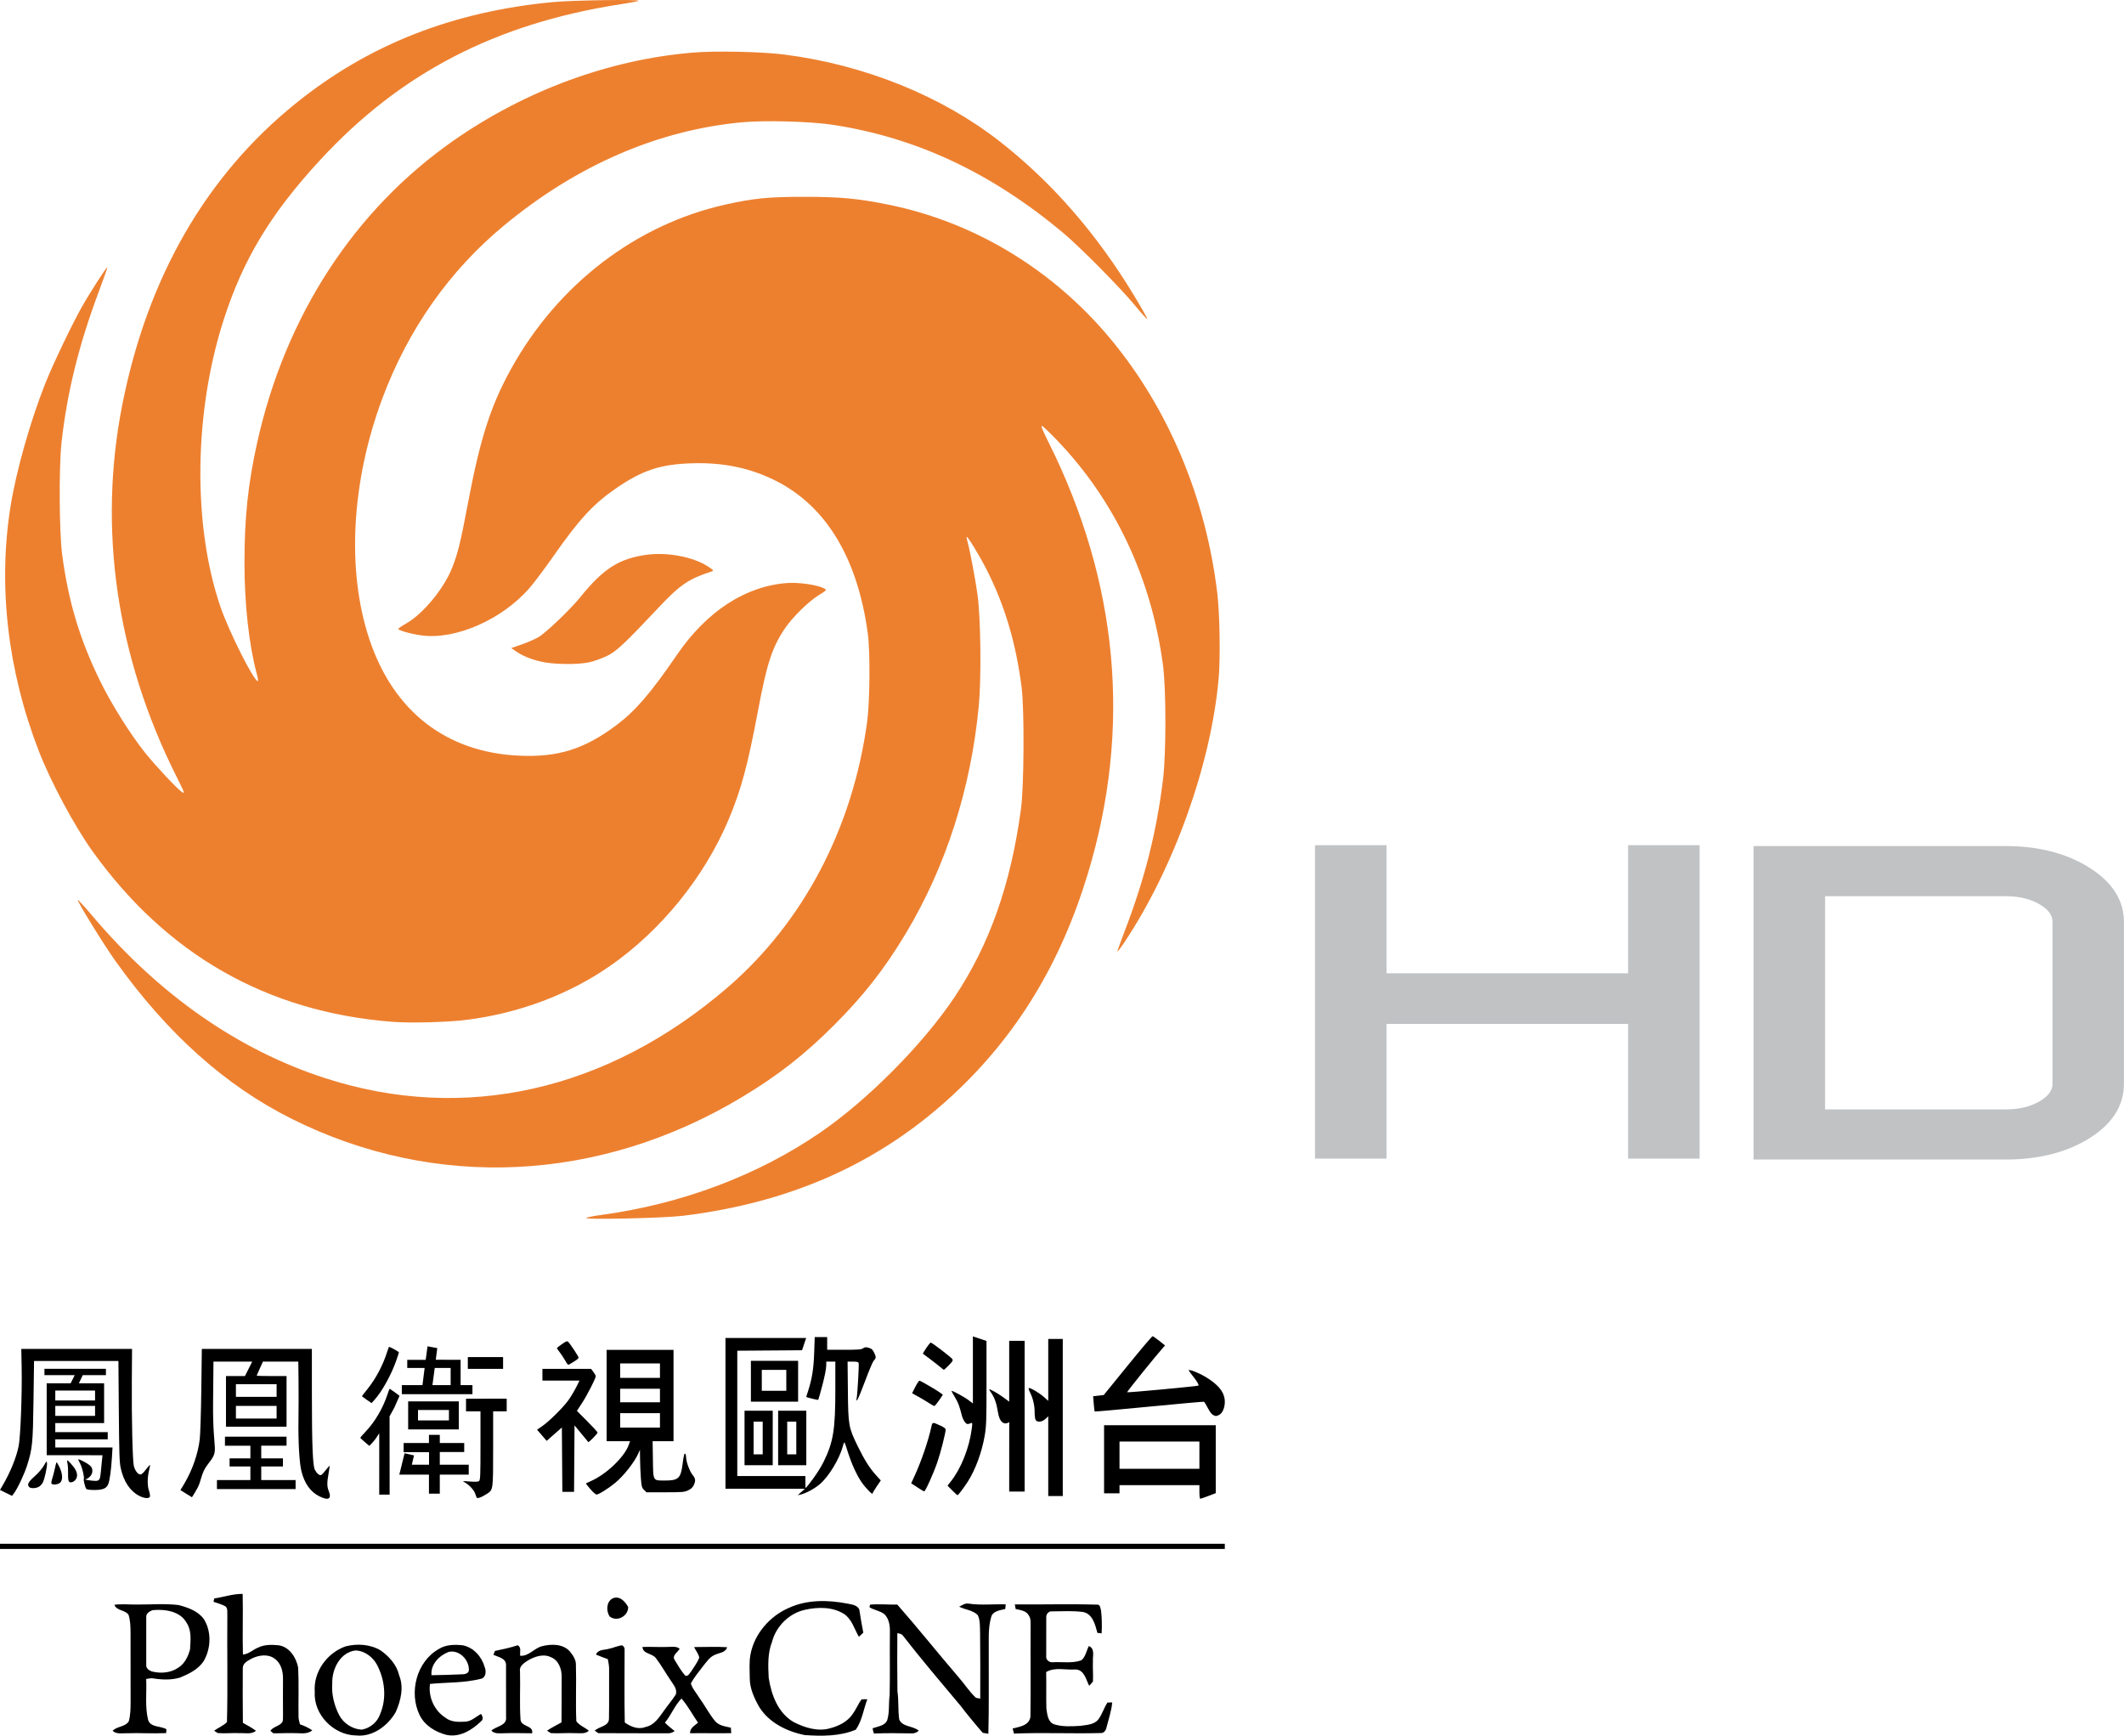
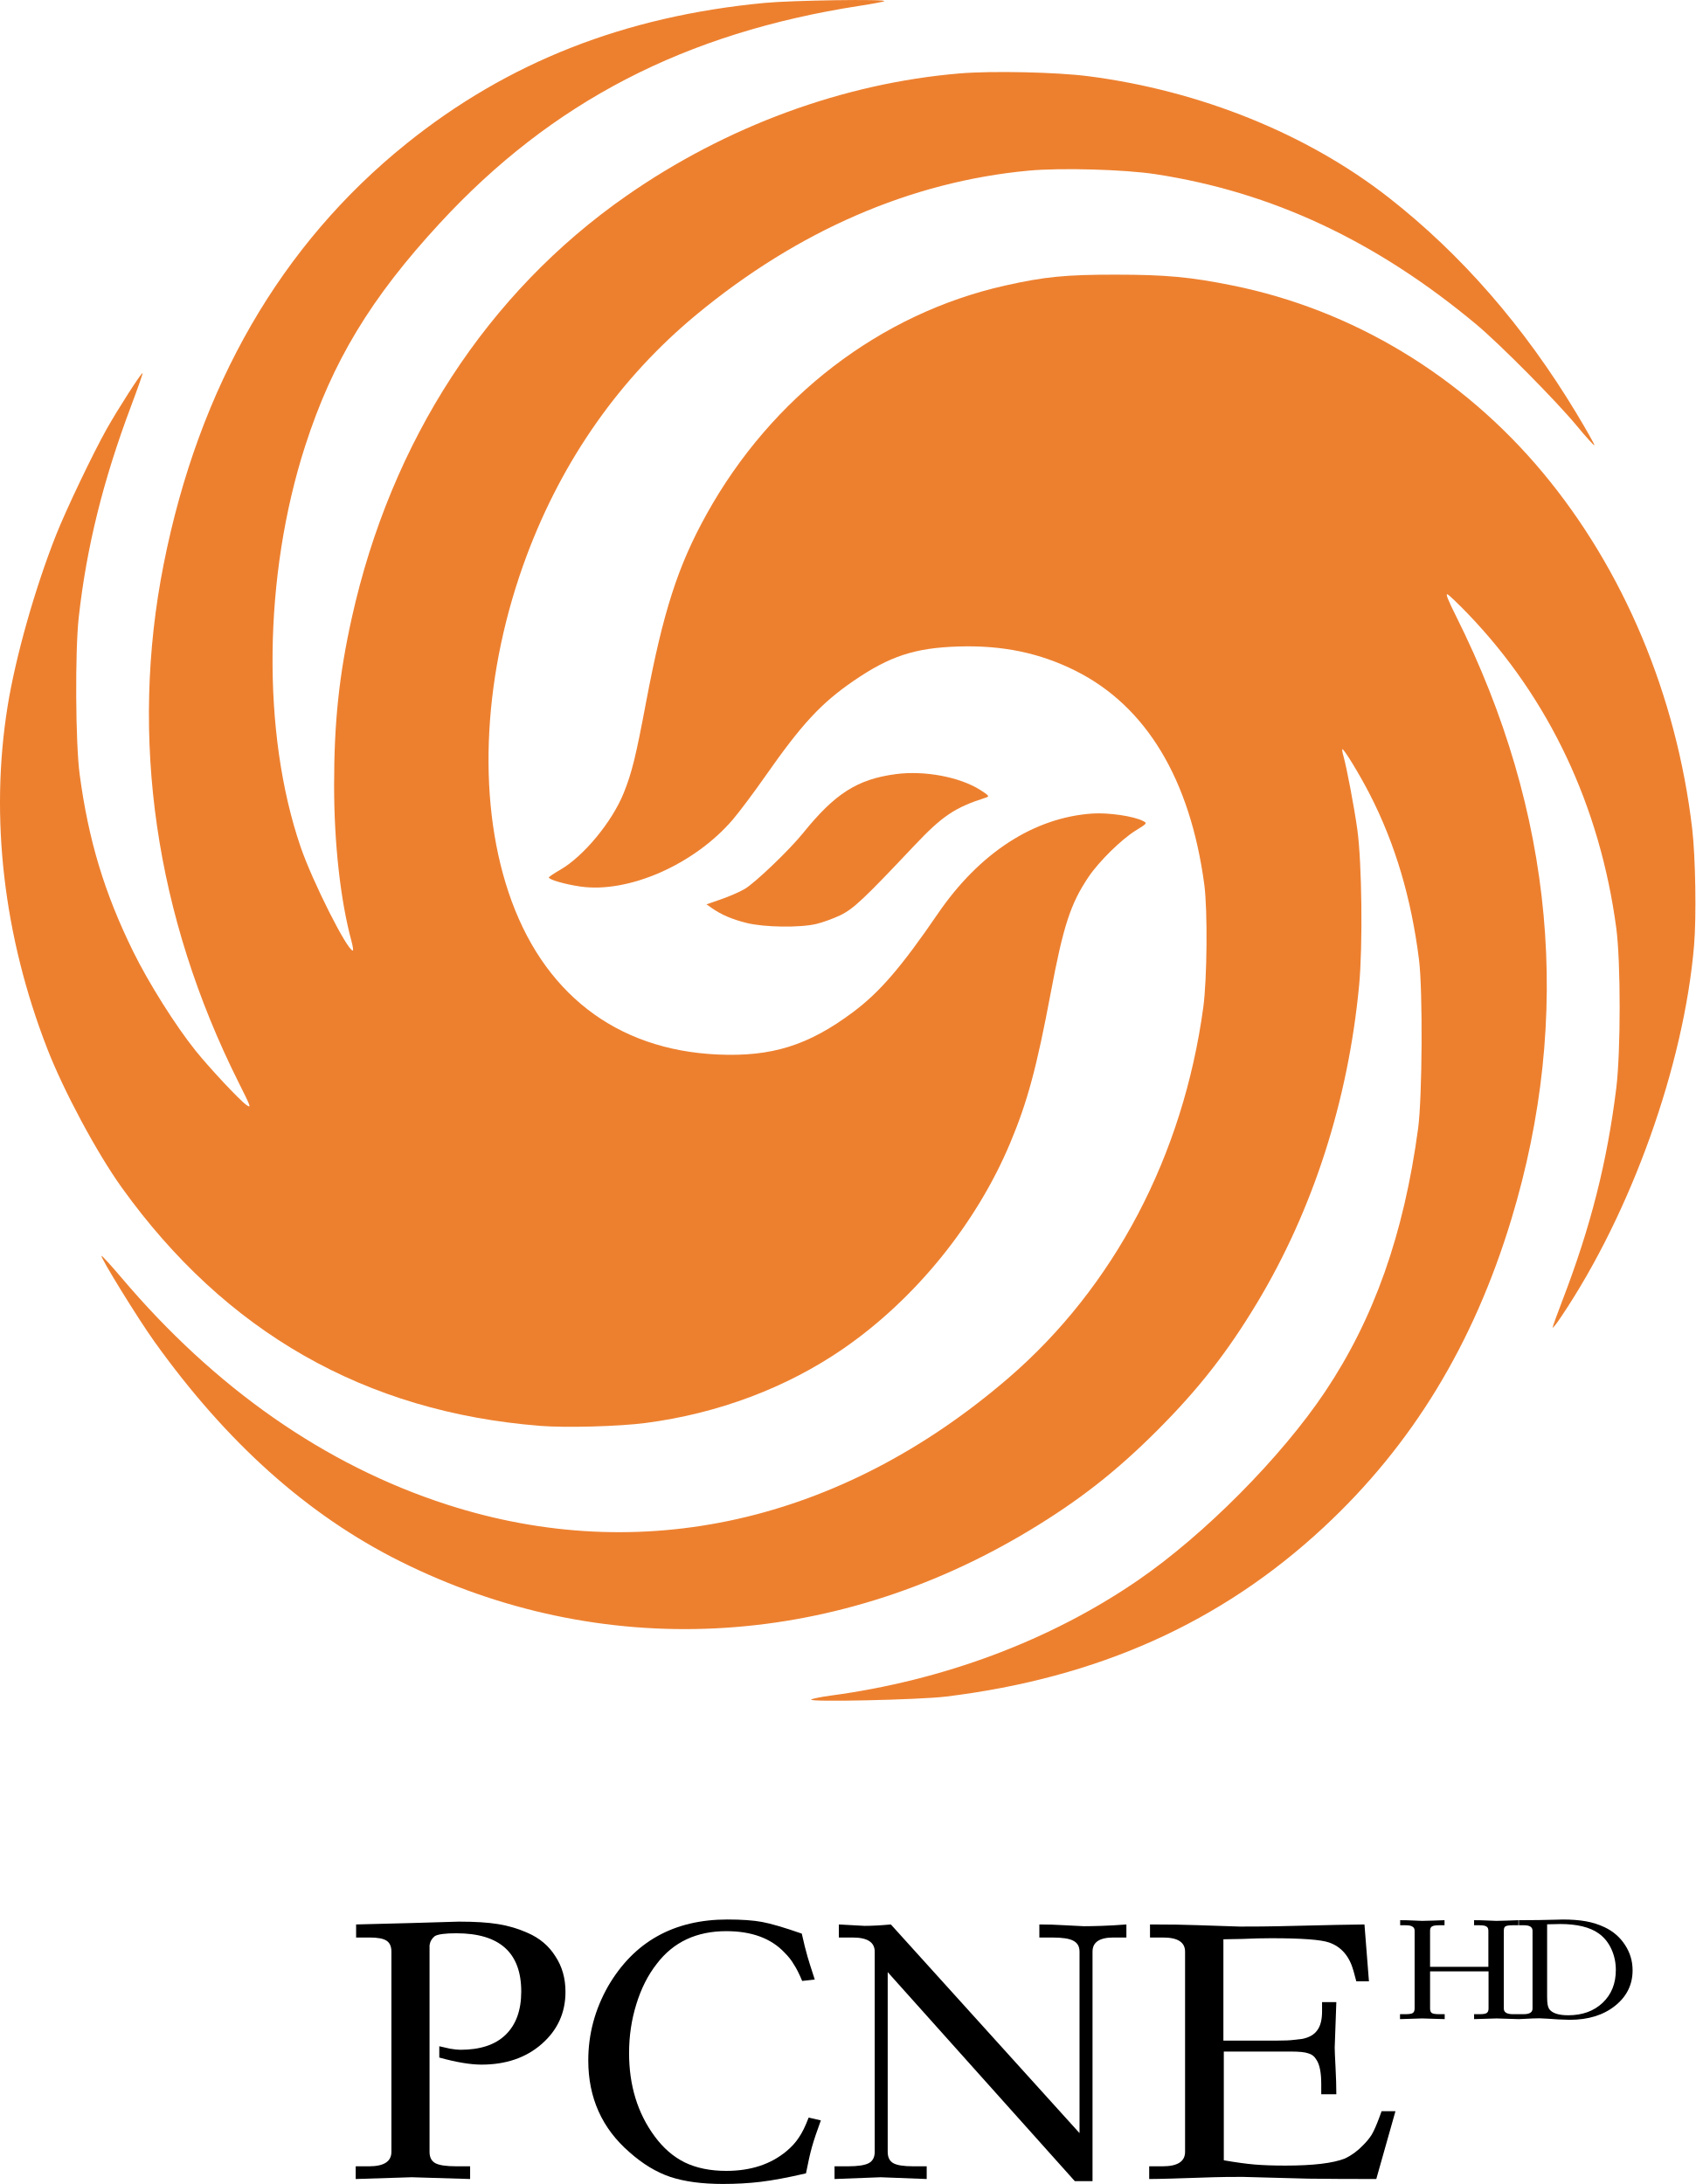
- <svg xmlns="http://www.w3.org/2000/svg" width="1576.7" height="1288.2" version="1.0" viewBox="0 0 1576.7 1288.2">
-   <g transform="matrix(10.258 0 0 10.258 -7.0016 -26.495)" fill="#ed802f">
+ <svg xmlns="http://www.w3.org/2000/svg" width="620.91" height="800" version="1.0" viewBox="0 0 620.91 800">
+   <g transform="matrix(7.0645 0 0 7.0645 -7.4459 -18.246)" fill="#ed802f">
    <path d="m43.11 90.702c0.078-0.047 0.528-0.137 0.999-0.2 5.865-0.786 11.393-2.859 15.935-5.978 3.44-2.361 7.429-6.381 9.7-9.775 2.541-3.796 4.088-8.174 4.825-13.652 0.218-1.618 0.248-7.156 0.047-8.752-0.402-3.202-1.234-6.002-2.545-8.565-0.523-1.023-1.369-2.412-1.431-2.349-0.019 0.019 0.008 0.181 0.06 0.361 0.166 0.578 0.562 2.672 0.718 3.799 0.239 1.728 0.288 6.038 0.093 8.086-0.568 5.969-2.382 11.617-5.282 16.448-1.539 2.563-3.045 4.488-5.184 6.627-2.134 2.134-4.048 3.632-6.627 5.187-10.301 6.209-22.218 6.793-32.62 1.599-4.799-2.397-9-6.156-12.753-11.411-0.853-1.195-2.8-4.354-2.728-4.426 0.023-0.023 0.486 0.484 1.03 1.126 4.865 5.748 10.567 9.726 16.861 11.764 10.075 3.261 20.433 0.929 29.122-6.556 5.479-4.72 9.053-11.518 10.102-19.214 0.2-1.472 0.23-5.053 0.053-6.374-0.732-5.459-3.008-9.242-6.662-11.077-1.859-0.933-3.804-1.338-6.085-1.266-2.256 0.071-3.558 0.498-5.428 1.779-1.683 1.153-2.69 2.239-4.574 4.934-0.588 0.842-1.348 1.856-1.687 2.254-1.994 2.337-5.422 3.843-7.919 3.478-0.786-0.115-1.628-0.358-1.623-0.468 0.002-0.034 0.261-0.211 0.578-0.392 1.219-0.698 2.705-2.496 3.308-4.002 0.419-1.047 0.618-1.855 1.151-4.682 0.891-4.722 1.651-7.081 3.148-9.776 3.375-6.076 9.007-10.389 15.459-11.838 2.051-0.461 3.149-0.569 5.75-0.567 2.592 0.002 3.855 0.119 6.046 0.561 6.231 1.258 11.899 4.678 16.091 9.709 4.194 5.035 6.927 11.551 7.739 18.451 0.173 1.473 0.224 4.568 0.099 6.05-0.524 6.215-3.259 13.863-6.885 19.255-0.246 0.366-0.447 0.622-0.447 0.57s0.23-0.694 0.512-1.426c1.458-3.792 2.312-7.16 2.786-10.988 0.233-1.881 0.234-6.539 0.002-8.286-0.839-6.316-3.474-11.912-7.67-16.286-0.494-0.514-0.977-0.978-1.073-1.03-0.124-0.066 0.004 0.266 0.434 1.124 5.09 10.171 6.06 20.749 2.866 31.283-1.966 6.485-5.139 11.695-9.719 15.956-5.325 4.954-11.711 7.819-19.58 8.784-1.387 0.17-7.234 0.298-6.992 0.153z" />
    <path d="m29.03 76.512c-9.039-0.719-16.285-4.851-21.664-12.353-1.288-1.797-3.007-5.001-3.861-7.199-2.267-5.831-2.982-11.99-2.059-17.743 0.41-2.559 1.422-6.137 2.515-8.895 0.524-1.323 1.9-4.205 2.62-5.489 0.572-1.019 1.813-2.954 1.864-2.904 0.019 0.019-0.247 0.779-0.589 1.69-1.461 3.883-2.319 7.35-2.721 10.984-0.195 1.767-0.167 6.526 0.049 8.134 0.458 3.417 1.282 6.147 2.774 9.183 0.799 1.627 2.19 3.838 3.23 5.135 0.721 0.899 2.272 2.558 2.629 2.812 0.275 0.196 0.255 0.137-0.382-1.135-4.334-8.652-5.676-17.908-3.898-26.888 1.825-9.215 6.077-16.582 12.597-21.821 5.253-4.222 11.294-6.596 18.543-7.288 1.433-0.137 6.337-0.21 6.22-0.092-0.029 0.029-0.603 0.137-1.276 0.241-9.064 1.402-15.962 4.976-21.782 11.288-3.571 3.873-5.554 7.157-6.966 11.537-2.166 6.717-2.258 14.877-0.235 20.787 0.612 1.787 2.418 5.375 2.706 5.375 0.035 0 0.002-0.225-0.072-0.499-0.57-2.11-0.898-5.056-0.898-8.07-3.24e-4 -3.27 0.258-5.717 0.918-8.687 2.038-9.18 7.032-16.855 14.231-21.874 5.185-3.615 11.243-5.842 17.278-6.351 1.678-0.141 5.023-0.069 6.677 0.145 5.798 0.749 11.349 2.993 15.566 6.291 3.766 2.946 7.025 6.691 9.732 11.184 0.537 0.891 0.956 1.639 0.933 1.662-0.023 0.023-0.443-0.44-0.931-1.031-1.058-1.278-3.976-4.222-5.178-5.226-5.204-4.344-10.608-6.877-16.646-7.801-1.616-0.247-4.91-0.339-6.581-0.183-6.097 0.57-11.96 3.114-17.222 7.471-3.939 3.262-6.919 7.492-8.784 12.467-2.261 6.033-2.614 12.49-0.954 17.467 1.74 5.218 5.566 8.189 10.849 8.424 2.797 0.125 4.699-0.47 7.003-2.19 1.391-1.038 2.501-2.325 4.41-5.115 2.158-3.152 4.973-4.979 7.998-5.189 0.839-0.058 2.158 0.135 2.638 0.386 0.221 0.116 0.214 0.126-0.375 0.49-0.746 0.46-1.911 1.607-2.453 2.412-0.932 1.386-1.306 2.534-1.958 6.005-0.728 3.877-1.208 5.657-2.101 7.787-1.753 4.183-4.922 8.091-8.645 10.661-2.946 2.033-6.498 3.369-10.263 3.859-1.386 0.181-4.136 0.255-5.481 0.148z" />
    <path d="m39.757 50.438c-0.74-0.182-1.319-0.43-1.812-0.778l-0.266-0.187 0.757-0.262c0.417-0.144 0.964-0.383 1.217-0.531 0.541-0.317 2.316-2.015 3.029-2.898 1.662-2.06 2.818-2.795 4.813-3.061 1.476-0.196 3.305 0.145 4.367 0.816 0.443 0.28 0.494 0.339 0.333 0.391-1.642 0.522-2.281 0.95-3.757 2.515-2.614 2.771-3.149 3.274-3.83 3.6-0.353 0.169-0.91 0.371-1.237 0.448-0.858 0.202-2.687 0.176-3.614-0.052z" />
  </g>
-   <path d="m819.58 1057.8v50.551h11.459v-6.066h59.312v5.057c0 2.78 0.278 5.055 0.617 5.055 0.339 0 3.069-0.938 6.066-2.082l5.449-2.08v-50.434h-82.904zm11.459 12.133h59.312v20.221h-59.312z" />
-   <path d="m900.46 1050.2c-1-0.494-2.588-2.615-3.904-5.214-1.22-2.41-2.511-4.483-2.869-4.607-0.358-0.125-18.691 1.523-40.74 3.66s-40.204 3.756-40.344 3.596c-0.14-0.16-0.453-2.777-0.697-5.816l-0.443-5.526 7.865-0.89 17.749-21.832c9.762-12.008 18.083-21.822 18.491-21.809 0.408 0.014 2.664 1.557 5.013 3.433l4.271 3.41-1.311 1.454c-5.313 5.893-27.16 32.974-26.85 33.284 0.396 0.396 52.418-4.457 52.924-4.938 0.545-0.517-1.217-3.499-4.317-7.304-1.731-2.125-3.023-3.989-2.871-4.141 0.66-0.66 7.312 1.944 11.965 4.682 10.146 5.972 14.807 11.878 14.822 18.782 9e-3 4.325-1.728 8.424-4.088 9.644-2.294 1.186-2.522 1.193-4.668 0.133z" />
-   <path d="m594.82 1107.4 2.696-2.384-58.976-0.057v-111.89h59.898l-3.069 9.099-48.067 0.354v92.996h50.551v4.044c0 2.224 0.03 4.92 0.073 4.894 1.351-0.834 9.73-11.882 13.42-19.385 7.251-14.746 8.749-23.95 8.749-53.735v-20.744h-6.74v2.608c0 5.602-5.132 23.468-5.97 25.843-0.038 0.107-7.858-1.536-8.856-2.234-0.078-0.057 0.666-2.257 1.429-4.66 2.891-9.104 4.024-16.298 4.431-28.128l0.4-11.627h9.241v9.436h12.493c10.458 0 12.768-0.181 14.185-1.109 1.418-0.929 2.111-0.983 4.286-0.332 2.114 0.633 2.86 1.344 4.033 3.838 1.468 3.124 1.41 3.666-0.65 6.027-0.647 0.741-3.381 7.262-6.077 14.491-2.696 7.229-5.326 13.598-5.845 14.154-0.824 0.882-0.899 0.796-0.59-0.674 0.648-3.084 1.937-25.518 1.528-26.585-0.3-0.783-1.395-1.05-4.306-1.05h-3.903l0.221 21.737c0.261 25.673 0.513 27.093 7.286 41.008 4.918 10.105 8.973 16.503 13.821 21.807l3.339 3.653-3.059 4.469c-1.683 2.458-3.059 4.814-3.059 5.237 0 1.248-5.302-4.238-8.236-8.521-3.49-5.095-7.186-13.149-9.934-21.652-1.198-3.707-2.443-7.769-2.688-7.751-0.2 0.014-0.646 0.651-1.184 2.696-2.543 9.664-10.592 22.879-17.377 28.528-3.99 3.323-10.197 6.615-14.164 7.515l-2.022 0.458 2.696-2.384z" />
-   <path d="m557.41 1010v30.33h35.049v-30.33zm8.088 6.74h18.197v15.502h-18.197zm-12.807 30.295v40.479h20.914l0.016-40.469-20.93-0.01zm24.939 0v40.471h20.914v-40.471zm-18.199 8.123h6.74v24.264h-6.74zm24.938 0h6.74v24.264h-6.74z" />
-   <path d="m778.14 1051.2-2.093 1.955c-2.542 2.375-6.222 2.702-7.319 0.652-0.384-0.717-0.698-3.392-0.698-5.944 0-4.878-1.279-10.212-3.491-14.555-0.726-1.426-1.129-2.784-0.896-3.018 0.696-0.696 7.691 3.367 11.218 6.516l3.279 2.927v-45.958h10.784v116.6h-10.784v-59.18z" />
-   <path d="m706.86 1106.2-3.497-3.541 2.405-3.031c7.679-9.678 13.745-24.945 15.611-39.288 0.528-4.056 0.474-4.529-0.472-4.136-2.651 1.099-3.306 0.994-4.681-0.754-0.791-1.005-1.758-3.077-2.15-4.604-1.942-7.563-2.81-9.857-5.261-13.898-1.462-2.41-2.568-4.476-2.457-4.593 0.416-0.439 9.664 4.587 12.689 6.896l3.152 2.406v-49.775l10.11 3.399v31.214c0 28.179-0.132 31.983-1.354 39.132-2.11 12.341-6.927 25.362-12.685 34.287-2.779 4.307-6.972 9.828-7.465 9.828-0.246 0-2.021-1.593-3.944-3.541z" />
-   <path d="m680.93 1103.9-4.538-2.974 2.413-5.236c4.987-10.821 10.174-25.88 12.427-36.082 0.967-4.38 0.693-4.326 7.1-1.393 2.137 0.978 3.649 2.105 3.649 2.72 0 2.57-3.709 17.211-6.165 24.332-2.941 8.529-8.912 21.729-9.796 21.653-0.304-0.028-2.595-1.385-5.09-3.021z" />
-   <path d="m749.18 1055.5c-3.762 2.478-7.242 0.293-8.431-7.62-0.924-6.152-2.552-10.745-5.051-14.254-0.755-1.06-1.373-2.114-1.373-2.341 0-0.756 6.348 2.795 10.616 5.94l4.213 3.104v-45.156h11.458v111.89h-11.458c0.046-17.405 0.062-34.806 0.027-51.558z" />
-   <path d="m689.84 1041.5c-1.668-1.11-5.224-3.233-7.902-4.717l-4.869-2.698 2.35-4.667c1.293-2.567 2.691-4.667 3.107-4.667 0.801 0 13.349 7.34 15.89 9.295l1.498 1.153-2.846 4.188c-1.565 2.304-3.149 4.176-3.52 4.16-0.371-0.014-2.039-0.937-3.707-2.047z" />
-   <path d="m697.93 1014.6c-1.298-1.122-4.634-3.74-7.414-5.819s-5.171-3.868-5.313-3.976c-0.47-0.359 4.963-8.319 5.682-8.325 0.978-7e-3 15.183 10.846 16.072 12.281 0.596 0.962 0.139 1.758-2.61 4.55-1.833 1.861-3.496 3.371-3.695 3.356-0.199-0.014-1.424-0.945-2.721-2.067z" />
-   <path d="m149.82 1001.2-0.389 30.367c-0.213 16.702-0.735 33.237-1.158 36.742-1.216 10.069-5.095 22.018-11.105 32.256-1.495 2.546-1.478 2.597-3.254 5.393 2.317 1.388 6.993 4.343 8.553 5.309 1.328-2.223 0.231 0.112 4.176-6.957 2.766-4.956 2.594-10.894 7.217-16.883 9.626-12.47 3.942-7.012 4.311-46.127l0.291-30.705h28.766l-5.398 10.738h-14.078v37.584h44.965v-37.584h-11.074c-6.09 0-11.072-0.133-11.072-0.297 0-0.164 1.04-2.58 2.311-5.369l2.311-5.072h26.25l0.168 13.926c0.092 7.659 0.071 20.722-0.049 29.027-0.242 16.816 0.667 32.485 2.24 38.59 2.345 9.105 6.7 15.162 13.254 18.438h2e-3c6.844 3.42 9.336 1.955 6.924-4.072-1.293-3.225-1.307-6.026-0.065-13 0.524-2.939 0.855-5.44 0.736-5.559-0.118-0.118-1.364 1.293-2.769 3.137-1.406 1.843-3 3.522-3.543 3.73-1.185 0.455-3.249-1.297-4.594-3.897-1.594-3.083-2.21-18.356-2.225-55.32l-0.014-34.394h-81.686zm25.311 26.174h30.201v9.395h-30.201zm0 16.107h30.201v9.395h-30.201zm-8.125 22.812-0.025 6.744 18.889 0.01v9.357h-15.436v6.041h15.436v10.066h-24.83v6.707h58.387v-6.711h-25.502v-10.068h16.105v-6.039h-16.105v-9.396h18.791v-6.711h-45.709z" />
-   <path d="m15.809 1001.2 0.271 13.926c0.374 19.214-0.867 51.578-2.232 58.189-1.803 8.73-6.197 19.493-11.99 29.373l-1.857 3.168 8.912 4.395 1.297-1.674c2.654-3.425 7.949-14.64 9.979-21.137 3.876-12.404 4.234-16.072 4.678-47.984l0.406-29.326 62.635 0.027 0.299 37.176c0.255 31.872 0.468 38.168 1.43 42.455 2.211 9.851 6.938 16.93 13.629 20.412 3.781 1.967 7.418 2.256 8.039 0.637 0.232-0.605-0.124-2.707-0.791-4.67-1.281-3.77-1.119-10.326 0.393-15.943 0.382-1.421 0.565-2.712 0.408-2.869-0.157-0.157-1.558 1.401-3.115 3.463-2.079 2.754-3.199 3.693-4.221 3.541-1.8-0.269-3.789-2.974-4.629-6.299-0.941-3.721-1.689-35.323-1.496-63.201l0.164-23.658h-82.208zm17.182 14.762v4.697h22.475c-0.698 1.404-2.13 4.282-3.031 6.039h-17.779l0.014 53.356 41.443 0.035-0.438 3.836c-0.199 1.933-0.555 5.629-0.789 8.213-0.575 6.358-1.028 7.061-4.504 6.979-2.668-0.063-8.676-1.063-6.928-1.207 1.815-0.149 5.106-3.004 5.106-5.84 0-2.372-0.354-3.131-2.176-4.664-1.791-1.507-7.194-4.328-8.289-4.328-0.158 0 0.481 1.466 1.418 3.258 1.581 3.024 3.324 10.452 2.691 11.475-0.383 0.62 1.037 6.22 1.838 7.246v-0.01c0.426 0.545 2.517 0.838 5.977 0.838 6.27 0 8.974-1.117 10.281-4.246 1.135-2.716 2.195-10.296 2.775-19.848l0.451-7.447h-42.482v-6.041h38.926v-5.348l-38.928 0.014v-6.746l36.242-0.022v-29.508h-18.725c0.952-2.014 1.905-4.027 2.867-6.037h17.201v-4.697h-45.636zm8.053 16.109h29.529v7.383h-29.529zm0 11.41h29.529v7.381h-29.529zm8.914 40.43c-0.243 0.054-0.135 0.763 0.188 2.537 0.3 1.653 0.477 5.074 0.395 7.604-0.09 2.761 0.166 4.978 0.641 5.551 0.983 1.184 3.203 0.618 4.795-1.223 2.048-2.369 1.522-6.02-1.398-9.707-1.415-1.786-3.114-3.693-3.775-4.238-0.426-0.351-0.698-0.556-0.844-0.523zm-15.455 0.922c-0.285 0.081-0.816 0.982-1.949 2.981-1.232 2.175-4.102 5.493-6.879 7.955-4.787 4.244-5.751 6.187-3.959 7.979 1.155 1.155 5.045 0.992 7.234-0.301 1.03-0.608 2.327-2.057 2.881-3.219 1.393-2.921 3.322-11.902 3.057-14.226-0.091-0.799-0.163-1.231-0.385-1.168zm7.428 0.488c-0.173 0.173-0.747 2.382-1.277 4.908-0.53 2.526-1.383 5.785-1.893 7.244-0.51 1.459-0.775 3.045-0.592 3.523 0.502 1.309 4.523 1.047 6.324-0.412 2.267-1.837 2.11-6.672-0.379-11.76-1.028-2.1-2.01-3.677-2.184-3.504z" />
-   <path d="m317.37 999.23-1.363 10.064-13.689 0.014v5.994h12.904l-1.613 12.75h-15.318 2e-3v6.729l52.418 0.01v-6.732h-8.797v-18.791l-18.426-0.051c0.404-3.157 0.626-4.812 1.117-8.629zm-28.615 0.449c-0.041 5e-3 -0.069 0.018-0.082 0.041-0.15 0.265-0.651 1.69-1.113 3.166-3.219 10.28-8.483 20.262-14.875 28.207-2.246 2.792-4.129 5.092-3.912 5.309 0.217 0.217 2.061 1.559 3.826 2.783l3.209 2.227 2.236-2.484c5.628-6.255 12.375-18.468 16.166-29.26 1.153-3.283 2.015-6.026 1.914-6.09-3.096-2.046-6.753-3.967-7.369-3.898zm58.527 7.568v8.725h26.174v-8.725h-13.088zm-12.752 8.055v12.75h-13.529l1.717-12.736c3.959 0 7.81-0.014 11.812-0.014zm-45.229 15.436c-0.164 0-0.969 2.038-1.789 4.529-3.257 9.891-9.143 19.918-15.9 27.088-2.307 2.448-4.193 4.593-4.193 4.768 0 0.174 1.525 1.605 3.391 3.178 3.34 2.819 3.233 2.811 3.391 2.783 0.166-0.03 3.631-3.684 4.627-5.236l2.695-4.053 6e-3 0.01-0.014 45.529 7.717-0.01-0.049-58.113 3.502-6.375c3.782-8.57 3.897-8.712 3.861-8.887-0.025-0.135-7.08-5.207-7.244-5.207zm56.637 7.383v9.395h10.738v25.422c0 21.9-0.141 25.536-1.018 26.264-0.745 0.618-2.591 0.724-6.879 0.395-5.63-0.432-5.781-0.408-3.848 0.619 3.183 1.69 6.955 5.724 7.795 8.332 0.423 1.315 0.899 2.616 1.057 2.893 0.591 1.037 3.426 0.035 7.709-2.721 4.594-2.959 4.58-2.827 4.58-33.621v-27.584h10.066v-9.395zm-42.951 2.014v20.805h37.584v-20.805zm7.32 6.375h22.953l-8e-3 7.717h-22.951zm8.115 18.455v6.041h-18.791v6.838l18.853 5e-4v9.264h-6.479c-5.896 0-1.804 0.01-6.277 0.01l1.592-6.893-6.998-1.607-3.906 15.877h22.006v14.094h8.053v-14.094h21.477v-7.383h-21.477v-9.395h18.121v-6.711h-18.121v-6.041zm-18.1 13.652z" />
-   <path d="m420.83 995.54c-0.673 0.08-1.698 0.696-3.672 2.066-2.059 1.43-3.745 2.786-3.752 3.012-4e-3 0.226 0.905 1.559 2.019 2.961 1.114 1.402 2.956 4.176 4.094 6.164 1.948 3.405 2.154 3.562 3.512 2.703 0.793-0.502 2.573-1.597 3.957-2.436s2.518-1.9 2.518-2.357c0-0.827-6.008-9.96-7.713-11.725-0.282-0.292-0.559-0.437-0.963-0.389zm29.48 6.346v67.783h17.391l-0.943 2.668c-3.164 8.969-16.303 21.613-27.885 26.834-2.015 0.908-3.778 1.727-3.918 1.82-0.14 0.093 1.324 1.995 3.254 4.223s4.008 4.049 4.617 4.049c1.609 0 8.467-4.274 13.65-8.502 6.361-5.189 14.414-15.363 17.295-21.848l1.275-2.869 0.086 7.047c0.048 3.876 0.317 10.159 0.602 13.963 0.469 6.269 0.687 7.085 2.328 8.725l1.81 1.809h13.91c12.747 0 14.165-0.119 16.977-1.42 2.162-1 3.402-2.121 4.195-3.793 1.597-3.365 1.412-4.912-0.932-7.828-2.114-2.631-4.643-9.519-4.664-12.689-6e-3 -0.982-0.267-2.193-0.582-2.689-0.713-1.126-1.217 0.705-2.094 7.619-1.316 10.38-3.121 12.076-12.861 12.076-9.338 0-8.9 0.755-9.156-15.795l-0.207-13.398h15.514v-67.783h-49.662zm10.066 10.066h29.529v10.738h-29.529zm-57.717 4.025v8.725h27.531l-2.617 5.201c-1.44 2.861-4.049 7.165-5.797 9.565-3.925 5.388-14.241 15.567-19.318 19.064l-3.787 2.607 7.131 8.275 11.287-9.899 0.354 47.734h8.689l0.354-49.314 4.984 6.033c2.742 3.318 5.089 6.166 5.217 6.328 0.36 0.459 6.912-6.191 6.912-7.016 0-0.403-3.455-4.197-7.678-8.432l-7.678-7.697 3.738-5.689c3.767-5.734 10.244-18.356 10.266-19.994 5e-3 -0.486-0.781-1.92-1.748-3.188l-1.758-2.305h-36.082zm57.717 14.766h29.529v10.066h-29.529zm0 18.119h29.529v10.738h-29.529z" />
-   <path d="m0 1145.8h909.21v3.842l-909.21 0.013z" />
-   <g transform="translate(16.393 -.0017968)">
-     <path d="m142.65 1186.4c7.045-1.055 13.901-3.479 21.096-3.391 0.352 14.993-0.213 30 0.188 44.993 4.433-0.276 7.547-3.755 11.54-5.249 4.684-2.285 10.083-2.047 15.131-1.582 7.986 1.243 12.884 9.142 14.328 16.513 0.603 12.268 0.088 24.587 0.289 36.868 0.063 1.808 0.64 3.529 1.055 5.274 3.227 1.08 6.316 2.511 9.117 4.445-3.817 3.277-8.953 1.934-13.537 2.084-5.123-0.151-10.234 0.188-15.345 0.088-0.553-0.452-1.657-1.344-2.21-1.796 1.959-2.888 5.789-3.277 8.15-5.651 1.695-1.419 1.055-3.78 1.243-5.701-0.088-9.255-0.05-18.522-0.013-27.789 0-5.349-1.632-11.251-6.253-14.466-5.01-3.717-11.929-2.549-17.178 0.063-2.85 1.557-6.618 3.441-6.417 7.258-0.075 13.449-0.088 26.897 0.075 40.346 3.328 1.833 6.668 3.654 9.744 5.914-3.416 2.813-7.949 1.544-11.98 1.745-5.487-0.289-10.988 0.389-16.462-0.075-0.666-0.427-1.997-1.306-2.662-1.733 3.089-2.26 6.806-3.629 9.531-6.379 0.691-26.332 0.025-52.728 0.289-79.085-0.213-2.26 0.565-5.061-1.331-6.793-2.775-1.607-5.939-2.323-8.928-3.428 0.126-0.615 0.402-1.859 0.54-2.474z" />
-     <path d="m438.26 1186.4c5.111-2.424 9.506 2.235 11.666 6.404 0.013 6.768-8.376 11.339-13.813 6.894-2.637-4.018-2.424-10.711 2.147-13.298z" />
-     <path d="m569.19 1193.4c13.461-6.228 28.969-5.977 43.272-3.227 3.227 0.678 7.233 0.979 8.991 4.257 0.829 5.814 1.934 11.59 3.001 17.367-0.816 0.766-2.449 2.285-3.277 3.051-3.428-5.801-5.111-13.009-11.05-16.965-8.539-5.349-19.351-5.199-28.881-3.102-11.754 2.549-21.485 12.143-24.524 23.746-3.34 8.539-2.951 17.819-2.486 26.81 1.946 12.708 7.057 26.47 18.949 33.025 8.099 4.018 17.68 7.032 26.671 4.37 6.354-1.67 12.733-4.797 16.55-10.334 2.599-3.478 4.181-7.585 6.705-11.101 1.431-0.1 2.876-0.126 4.332-0.075-2.85 7.484-3.893 15.973-8.564 22.578-12.017 5.023-25.265 4.822-38.011 3.993-13.085-2.712-26.27-9.054-33.59-20.732-3.729-6.542-7.079-13.712-7.107-21.397-0.022-5.877-0.556-11.836 0.527-17.643 2.86-15.332 14.252-28.467 28.492-34.62z" />
-     <path d="m629.42 1191c6.731-0.64 13.512 0.101 20.267-0.063 15.47 17.593 30.062 35.951 45.344 53.72 4.47 5.061 8.087 10.9 13.072 15.496 0.791 0.138 2.373 0.44 3.164 0.578 0.013-16.324 0.1-32.649-0.113-48.973-0.188-4.332 0.176-8.878-1.658-12.921-3.642-3.842-9.355-3.981-13.863-6.329 2.248-1.067 4.483-2.85 7.145-2.273 9.079 1.344 18.258 0.264 27.387 0.527-0.113 1.155-0.226 2.298-0.326 3.453-3.855 0.954-9.405 1.482-10.498 6.115-2.461 8.589-1.595 17.643-1.758 26.47-0.1 20.004 0.239 40.02-0.289 60.023-1.042-0.176-3.127-0.515-4.169-0.691-5.751-6.593-11.314-13.373-16.663-20.305-14.328-17.153-28.869-34.13-42.569-51.798-0.904-1.444-2.712-1.469-4.156-1.934-0.138 14.403-0.126 28.806 0.063 43.209 1.042 6.969 0.301 14.077 1.344 21.033 2.725 5.701 10.222 4.42 14.478 8.225-1.557 1.419-3.353 2.084-5.4 1.984-9.292-0.213-18.597-0.264-27.889 0.088-0.477-1.268-0.791-2.562-0.954-3.905 3.981-1.419 9.883-1.846 11.063-6.819 1.544-5.726 0.716-11.804 1.57-17.655 0.352-15.521 0-31.066 0.188-46.6 0.151-4.772-0.527-10.146-4.131-13.637-3.252-2.474-7.509-2.989-10.988-5.048 0.088-0.49 0.251-1.482 0.339-1.972z" />
-     <path d="m736.93 1190.8c20.305 0.188 40.622-0.414 60.927 0.188 2.612-0.314 2.562 2.675 3.089 4.458 0.653 5.575 0.716 11.226 0.44 16.827-1.042-0.113-2.084-0.213-3.127-0.314-1.695-6.065-3.491-14.215-10.812-15.533-7.597-0.992-15.32-0.477-22.967-0.44-2.499-0.314-4.433 2.185-4.207 4.521-0.025 9.556 0.025 19.124-0.025 28.68-0.452 3.001 2.612 5.048 5.375 4.508 6.856-0.289 14.102 0.967 20.682-1.394 3.189-2.524 3.767-7.107 5.575-10.598 4.759 2.022 2.763 7.321 3.026 11.364-0.201 4.985 0.289 9.97 0.025 14.956-0.879 1.118-1.808 2.185-2.8 3.189-2.449-4.709-3.642-12.042-10.309-12.118-7.158 0.565-15.156-1.959-21.623 1.934 0.239 9.054-0.088 18.12 0.163 27.161 0.666 4.257 1.08 10.108 5.927 11.666 6.228 1.909 12.871 1.444 19.288 1.093 4.571-0.741 10.021-0.728 13.235-4.634 2.976-3.83 4.219-8.665 6.894-12.683 0.879-0.013 2.65-0.025 3.529-0.038-0.59 6.341-2.675 12.406-4.244 18.534-0.427 2.097-1.821 4.307-4.232 4.157-21.473 0.578-42.971-0.477-64.443 0.402-0.251-0.954-0.753-2.85-1.005-3.792 5.186-1.231 12.306-2.223 13.21-8.702 0.314-22.088-0.025-44.201 0.138-66.302-0.126-3.076 0.465-6.505-1.507-9.154-1.959-3.328-6.178-3.717-9.581-4.495-0.226-1.155-0.44-2.298-0.64-3.441z" />
-     <path d="m68.525 1191.1c5.5-0.779 11.038-0.113 16.55-0.188 10.372 0.063 20.795-0.866 31.117 0.377 6.957 1.846 14.566 4.445 18.861 10.623 5.676 9.204 5.161 21.636-0.188 30.878-4.018 6.241-11 9.581-17.63 12.331-6.442 1.921-13.398 1.657-19.978 0.59-1.72-0.339-3.428 0.276-5.136 0.465 0.477 10.071-1.005 20.343 1.394 30.238 1.733 5.877 9.28 4.47 13.612 7.007-0.05 0.728-0.126 2.172-0.163 2.901-9.807 0.477-19.627-0.226-29.434 0.113-3.516-0.063-7.509 0.867-10.335-1.821 3.353-3.453 9.28-2.8 11.98-6.957 1.319-4.696 1.369-9.606 1.381-14.453-0.05-17.153-0.025-34.306-0.038-51.472-0.025-4.395-0.151-8.878-1.457-13.11-2.524-3.918-8.853-2.901-10.535-7.522m28.492 3.955c-2.398 0.778-5.211 2.587-4.847 5.487 0.013 11.653-0.038 23.306 0 34.947-0.402 2.938 2.474 4.709 4.96 5.274 6.367 1.419 13.549 0.766 18.986-3.102 4.646-2.989 7.195-8.313 8.564-13.486 0.352-6.555 1.331-13.838-2.511-19.627-4.772-8.79-16.149-10.297-25.152-9.493z" />
-     <path d="m386.08 1221.8c6.806-1.708 15.219-1.783 20.405 3.729 2.273 2.85 4.671 6.115 4.634 9.933 0.414 14.014-0.301 28.053 0.314 42.041 2.273 3.24 6.354 4.533 9.292 7.095-2.888 2.637-6.894 1.658-10.422 1.771-5.939-0.276-11.892 0.339-17.806-0.025-0.703-0.452-2.11-1.344-2.813-1.796 3.39-2.386 7.17-4.094 10.736-6.166 0.188-11.364 0.025-22.728 0.126-34.105 0.038-5.688-2.398-12.206-8.124-14.353-5.5-2.624-11.829-0.44-16.776 2.386-2.863 1.884-6.781 4.207-6.015 8.225 0.326 11.917-0.44 23.921 0.377 35.8 0.527 5.563 9.832 4.106 8.614 10.121-7.019 0-14.039-0.289-21.058-0.025-3.189 0.025-6.756 0.615-9.229-1.934 3.554-3.328 11.691-3.629 10.937-10.008-0.038-12.946 0.038-25.893-0.025-38.839-0.025-4.935-5.877-5.801-9.393-7.421 0.289-0.728 0.892-2.172 1.18-2.888 5.663-1.18 11.327-2.361 16.814-4.207 3.051 1.457 1.519 5.136 1.909 7.798 6.429 0.515 10.385-5.688 16.324-7.133z" />
-     <path d="m239.97 1222c8.652-2.273 18.509-1.67 26.307 3.026 6.291 4.508 11.829 10.648 13.612 18.384 3.654 8.941 1.231 18.911-2.549 27.375-5.902 10.171-17.09 18.572-29.334 17.291-16.714-0.188-31.782-15.483-30.752-32.36-1.093-14.792 8.978-28.768 22.716-33.716m7.359 3.001c-11.301 1.519-17.392 13.901-17.078 24.348-0.628 8.137 1.381 16.249 5.061 23.494 3.152 6.178 9.82 10.535 16.714 10.937 6.216-0.992 11.804-5.613 13.8-11.64 5.023-11.816 3.466-25.579-2.486-36.742-3.177-5.726-9.317-10.334-16.01-10.397z" />
-     <path d="m309.36 1223.9c5.362-3.353 11.879-3.403 17.957-2.712 7.961 1.695 13.951 8.514 16.098 16.174 1.168 2.8 1.017 7.296-2.235 8.526-13.35 3.402-26.036 2.687-38.387 3.943-1.331 9.82 3.24 19.928 11.666 25.19 4.031 3.189 9.405 3.089 14.277 2.838 4.621-0.1 8.074-3.616 11.879-5.776 1.306 1.557 2.059 4.043 0.1 5.475-6.793 6.555-16.073 12.306-25.918 10.033-8.011-2.084-15.935-6.919-19.665-14.579-8.162-16.776-2.361-39.756 14.227-49.111m7.258 2.172c-6.969 2.662-13.499 9.317-12.695 17.279 7.878-0.139 16.325-0.298 23.52-0.703 2.248-0.116 4.395-1.206 4.232-3.403 0.025-7.509-7.258-14.993-15.056-13.172z" />
-     <path d="m435.46 1223.8c3.353-0.678 6.505-2.248 9.933-2.624 1.394 0.753 2.009 1.909 1.871 3.453-0.013 17.944-0.251 35.888 0.126 53.808 4.445 3.189 10.134 5.55 15.546 3.29 6.279-1.243 9.832-6.907 13.311-11.703 2.888-4.182 6.279-7.999 8.991-12.306 1.344-3.981-1.745-7.245-3.679-10.36-3.805-5.475-6.969-11.377-11.05-16.638-2.675-3.742-9.644-2.963-9.995-8.325 6.279-0.251 12.57 0.238 18.861-0.025 2.963 0.05 6.266-0.728 8.777 1.331-1.319 2.562-5.889 4.96-3.792 8.238 2.511 4.031 4.809 8.3 8.037 11.816 2.248 0.603 3.189-2.059 4.42-3.403 2.022-3.303 4.546-6.404 5.864-10.071-0.553-2.876-2.612-5.199-3.817-7.811 8.15 0.038 16.324-0.414 24.474 0.101-0.917 3.88-5.211 4.006-8.225 5.337-4.621 1.494-7.233 5.864-10.134 9.418-2.976 3.943-6.191 7.76-8.526 12.118 1.155 3.981 4.094 7.07 6.191 10.573 4.069 5.613 7.271 11.841 11.64 17.241 2.876 3.554 7.672 4.119 11.854 5.035 0.088 1.356 0.176 2.712 0.289 4.081-10.196 0.176-20.393-0.1-30.589 0.063-0.126-3.868 3.39-5.626 5.927-7.836-4.106-5.977-7.484-12.457-12.281-17.932-5.111 5.224-7.61 12.319-12.306 17.894 2.223 2.298 4.759 4.219 7.22 6.241-1.482 1.155-3.139 1.708-4.985 1.657-17.216-0.025-34.457 0-51.673-0.1-0.653-0.452-1.984-1.344-2.637-1.796 3.227-3.303 10.422-3.164 10.548-8.79 0.251-12.155-0.013-24.323 0.113-36.479 0.088-2.662-0.427-5.261-0.967-7.848-2.963-1.055-5.889-2.197-8.79-3.403 1.595-3.93 6.04-3.277 9.456-4.244z" />
-   </g>
-   <g transform="translate(-1189.5 -104.21)" fill="#c0c2c4">
-     <path d="m2398.1 826.6h-179.36v-95.082h-53.07v232.64h53.07v-99.991h179.36v99.991h53.07v-232.64h-53.07z" />
-     <path d="m2544.3 769.38h134.25c10.025 0 18.655 2.17 25.579 6.356 8.991 5.529 8.991 10.903 8.991 12.66v120.2c0 1.757 0 7.183-8.991 12.66-6.925 4.237-15.502 6.356-25.579 6.356h-134.25zm195.18-21.807c-16.743-10.232-37.258-15.399-60.925-15.399h-187.32v232.64h187.32c23.926 0 44.44-5.116 61.08-15.244 17.621-10.697 26.509-24.494 26.509-40.978v-120.2c0-16.278-8.94-29.971-26.664-40.823" />
+   <g transform="matrix(1.6701 0 0 1.6701 1.3208e-7 4.3619e-5)">
+     <path d="m78 477.92v-2.788h2.936q4.894 0 4.894-3.175v-43.907q0-1.704-1.068-2.401t-3.648-0.697h-3.025v-2.865l12.101-0.31 10.41-0.31q5.338 0 8.631 0.542 3.381 0.542 6.495 1.936 3.915 1.704 6.05 5.111 2.224 3.33 2.224 7.821 0 6.892-5.25 11.461-5.16 4.491-13.168 4.491-3.648 0-9.253-1.549v-2.478q1.068 0.232 2.402 0.542 1.424 0.232 2.224 0.232 6.495 0 9.876-3.252 3.47-3.33 3.47-9.525 0-12.777-14.236-12.777-3.648 0-4.716 0.62-0.979 0.774-1.157 2.013v45.3q0 1.781 1.246 2.478 1.246 0.697 4.627 0.697h3.025v2.788l-12.812-0.387z" stroke-width="2.075" style="white-space:pre" />
+     <path d="m175.82 424.1q0.669 3.02 1.254 5.033 0.251 0.929 1.589 5.033l-2.759 0.31q-1.003-2.401-1.839-3.639-0.752-1.316-2.007-2.555-4.431-4.724-12.792-4.724-9.782 0-15.216 7.124-2.926 3.717-4.515 8.905-1.589 5.111-1.589 10.686 0 10.686 5.602 18.275 2.843 3.872 6.605 5.73 3.846 1.859 9.113 1.859 8.026 0 13.21-4.336 1.672-1.394 2.675-2.943 1.087-1.549 2.174-4.414l2.675 0.619q-1.338 3.639-1.923 5.73-0.585 2.013-1.338 5.885-6.02 1.394-9.949 1.859-3.846 0.465-8.277 0.465-6.856 0-11.538-1.549-4.598-1.549-8.946-5.421-9.03-7.821-9.03-20.134 0-8.595 4.348-16.262 8.528-14.636 26.169-14.636 4.682 0 7.608 0.542 2.926 0.542 8.695 2.555z" stroke-width="2.012" style="white-space:pre" />
+     <path d="m183 477.92v-2.788h2.937q3.282 0 4.578-0.697 1.296-0.697 1.296-2.478v-43.907q0-3.098-4.837-3.098h-3.023v-2.865l5.614 0.31q2.418 0 5.787-0.31l41.371 45.765v-39.802q0-1.704-1.382-2.401-1.296-0.697-4.578-0.697h-2.85v-2.865q2.764 0 5.182 0.155 2.505 0.155 4.578 0.232 1.555 0 3.887-0.077 2.418-0.077 5.441-0.31v2.865h-2.85q-4.578 0-4.578 3.098v50.334h-3.887l-41.026-45.842v39.415q0 1.781 1.209 2.478 1.209 0.697 4.405 0.697h2.937v2.788l-10.105-0.387z" stroke-width="2.045" style="white-space:pre" />
+     <path d="m252 477.92v-2.788h2.95q4.917 0 4.917-3.175v-43.907q0-3.098-4.828-3.098h-2.861v-2.865q6.437 0 10.371 0.155 3.934 0.155 9.298 0.31 5.364 0 8.583-0.077 16.003-0.387 18.775-0.387l0.983 12.467h-2.772l-0.626-2.323q-1.341-4.801-5.364-6.195-2.682-0.929-12.695-0.929-2.861 0-6.258 0.155-3.397 0.077-4.202 0.077v22.224h11.623q2.593 0 3.755-0.155 1.252-0.155 1.967-0.232 2.235-0.465 3.219-1.859 1.073-1.394 1.073-4.182v-2.013h3.129l-0.358 9.989q0 0.852 0.179 4.259 0.179 3.407 0.179 5.963h-3.308v-2.246q0-3.794-1.073-5.343-0.626-1.084-1.788-1.394-1.073-0.387-3.755-0.387h-14.752v23.85q4.023 0.697 6.795 0.929t6.705 0.232q9.119 0 13.053-1.549 2.146-1.007 3.934-2.865 1.252-1.239 1.967-2.401 0.715-1.239 1.609-3.639l0.536-1.471h3.04l-4.202 14.868q-8.762 0-14.93-0.077-6.08-0.155-14.394-0.387-4.202 0-6.437 0.077-10.997 0.387-14.036 0.387z" stroke-width="2.08" style="white-space:pre" />
+     <path d="m307 442.85v-1.083h1.224q1.152 0 1.548-0.241 0.432-0.271 0.432-0.993v-17.064q0-0.632-0.468-0.903-0.432-0.301-1.476-0.301h-1.224v-1.113q1.44 0 2.629 0.06t2.197 0.09q0.612 0 2.341-0.06 1.765-0.09 2.557-0.09v1.113h-1.26q-1.08 0-1.512 0.271-0.396 0.241-0.396 0.933v7.915h12.784v-7.915q0-0.692-0.432-0.933-0.396-0.271-1.476-0.271h-1.224v-1.113q1.44 0 2.629 0.06 1.224 0.06 2.233 0.09 0.612 0 2.341-0.06 1.765-0.09 2.521-0.09v1.113h-1.296q-1.152 0-1.548 0.241-0.36 0.211-0.36 0.933v17.094q0 1.234 1.981 1.234h1.26v1.083l-4.825-0.15-4.934 0.15v-1.083h1.26q1.08 0 1.476-0.241 0.432-0.271 0.432-0.993v-8.156h-12.82v8.156q0 0.722 0.396 0.993 0.432 0.241 1.585 0.241h1.224v1.083l-4.934-0.15z" stroke-width=".823" style="white-space:pre" />
+     <path d="m333 442.85v-1.083h1.122q1.939 0 1.939-1.234v-17.064q0-1.204-1.837-1.204h-1.157v-1.113l4.388-0.03 4.252-0.09 0.918-0.03q2.959 0 5.136 0.391t4.082 1.294q2.823 1.324 4.49 3.882 1.667 2.528 1.667 5.568 0 4.755-3.878 7.825-3.844 3.04-9.898 3.04l-2.551-0.09-2.245-0.15-1.803-0.09q-0.918 0-1.463 0.03-2.687 0.15-3.163 0.15zm9.082-20.856-2.823 0.06v15.86q0 1.083 0.102 1.715 0.102 0.602 0.34 0.993 0.986 1.384 4.184 1.384 4.66 0 7.551-2.739 2.891-2.739 2.891-7.193 0-2.468-0.986-4.605t-2.755-3.401q-2.891-2.077-8.503-2.077z" stroke-width=".8" style="white-space:pre" />
  </g>
</svg>
